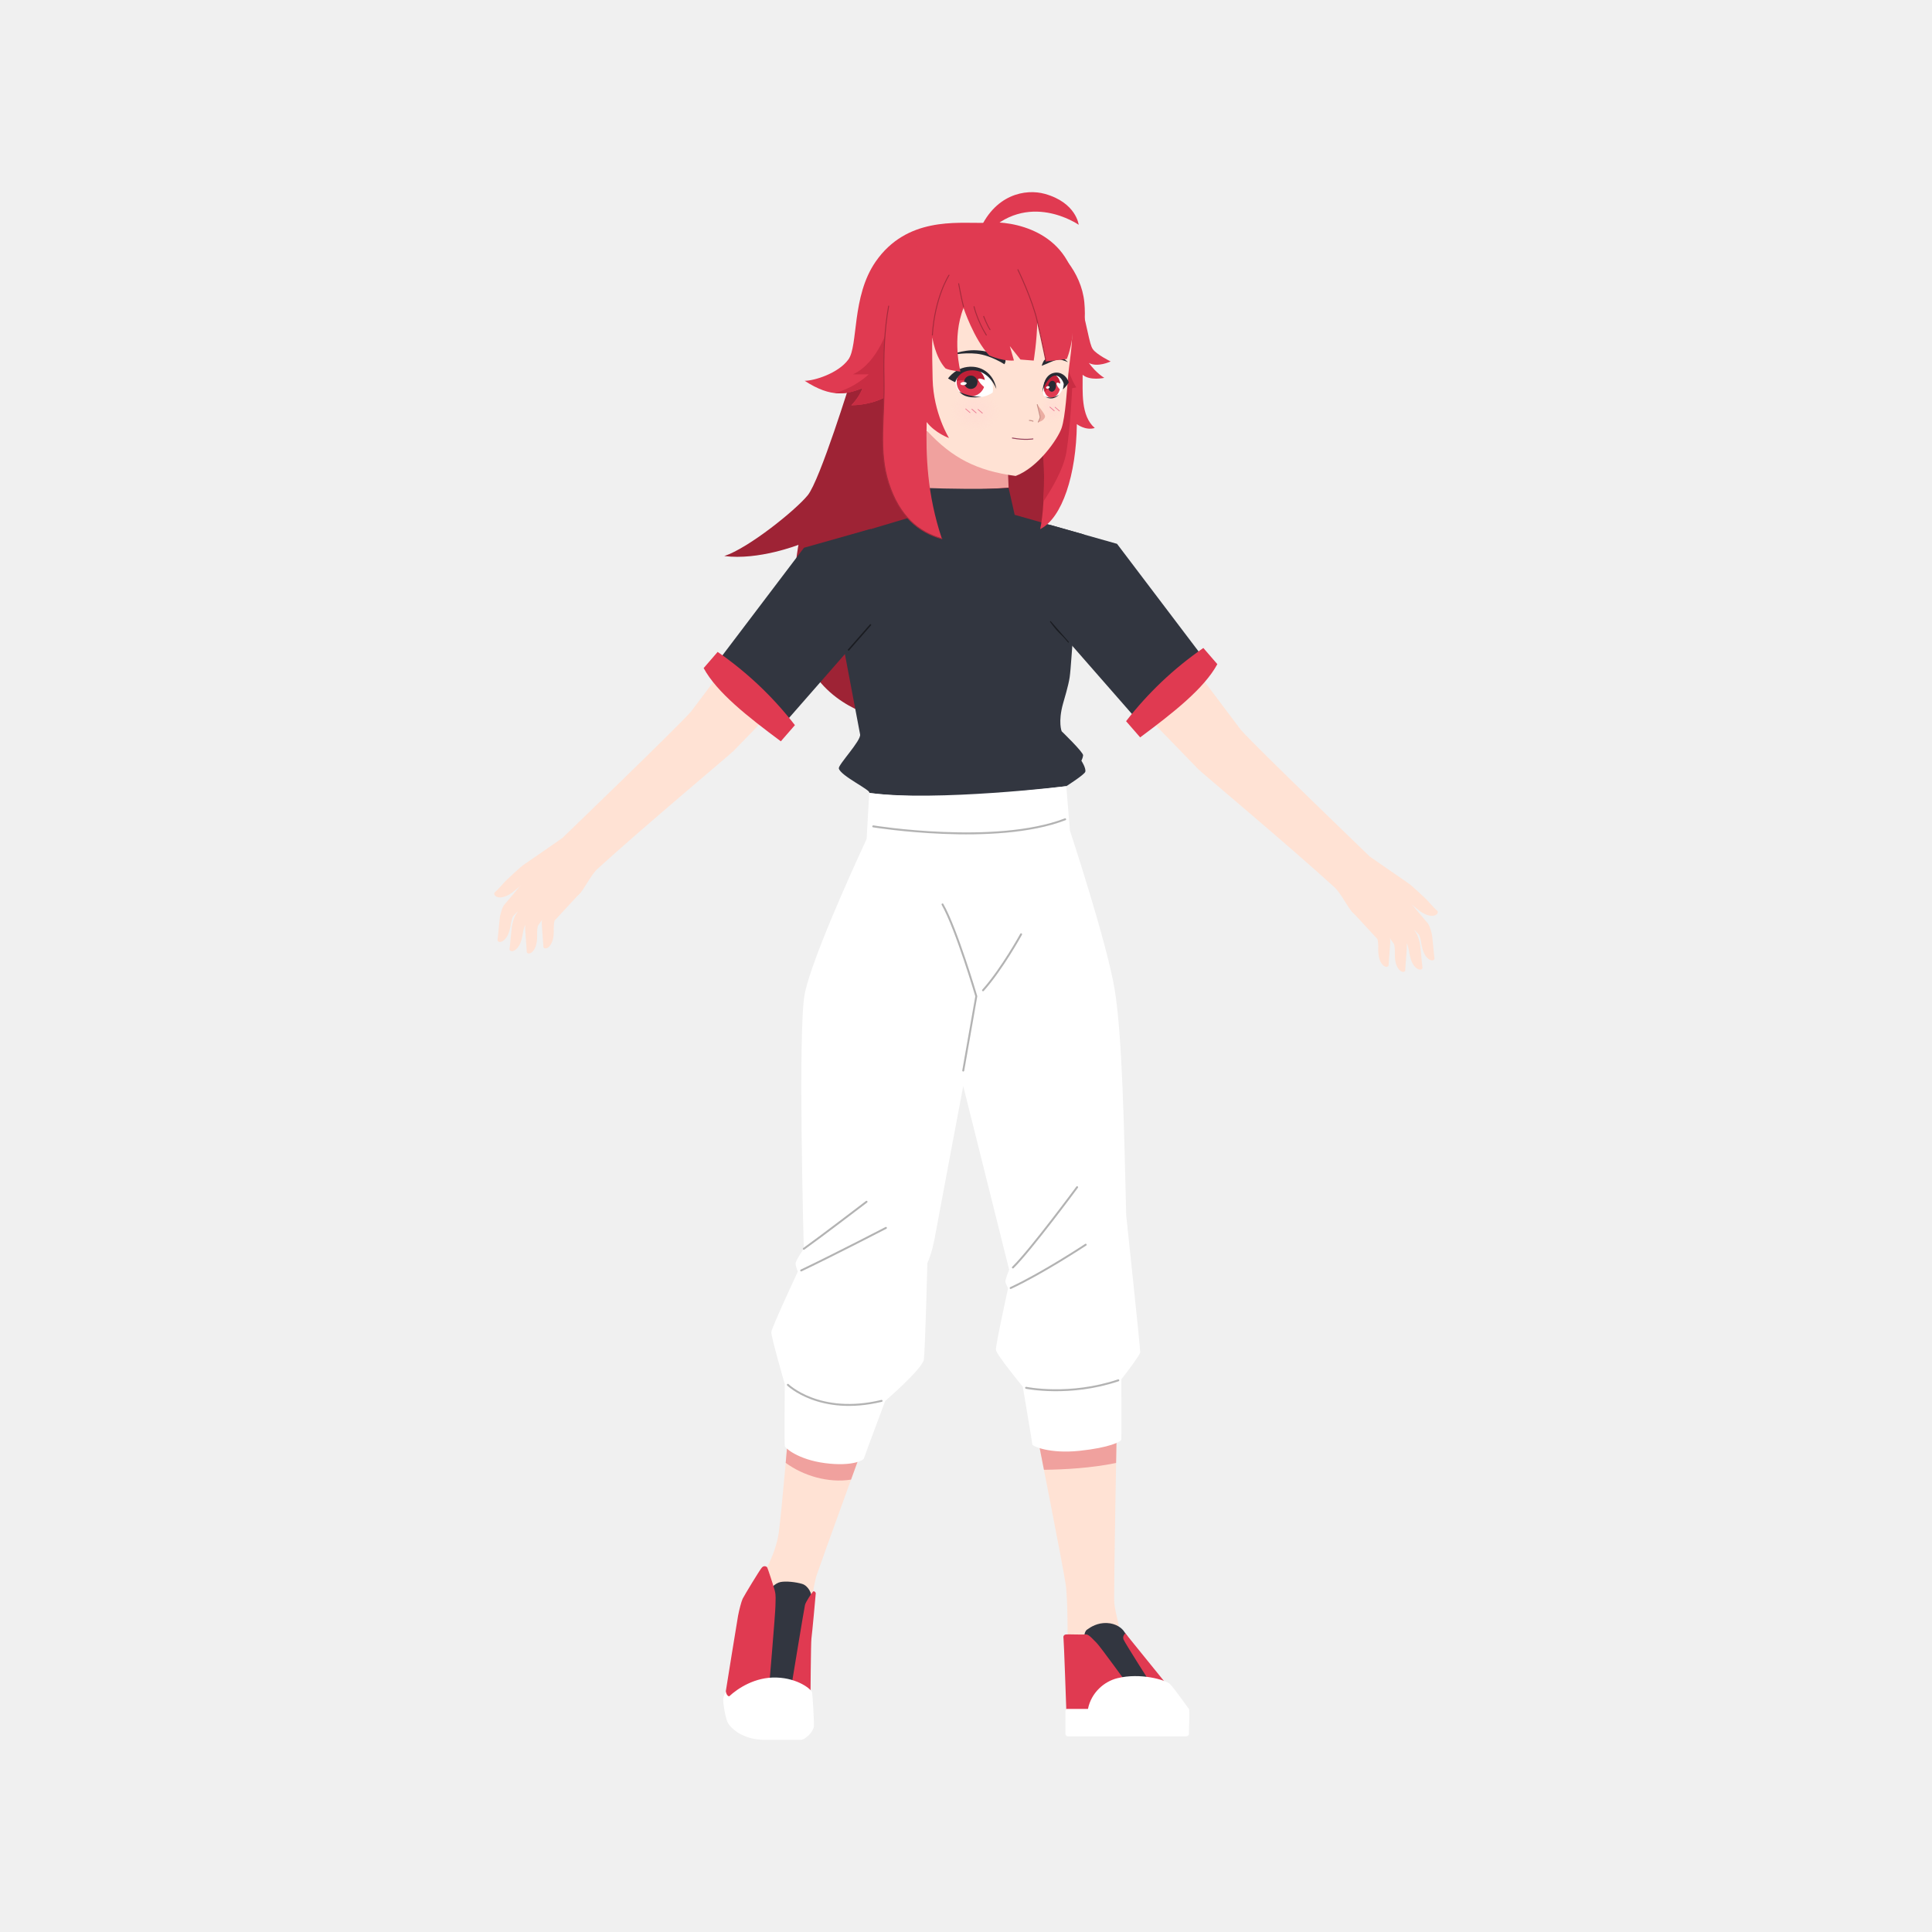
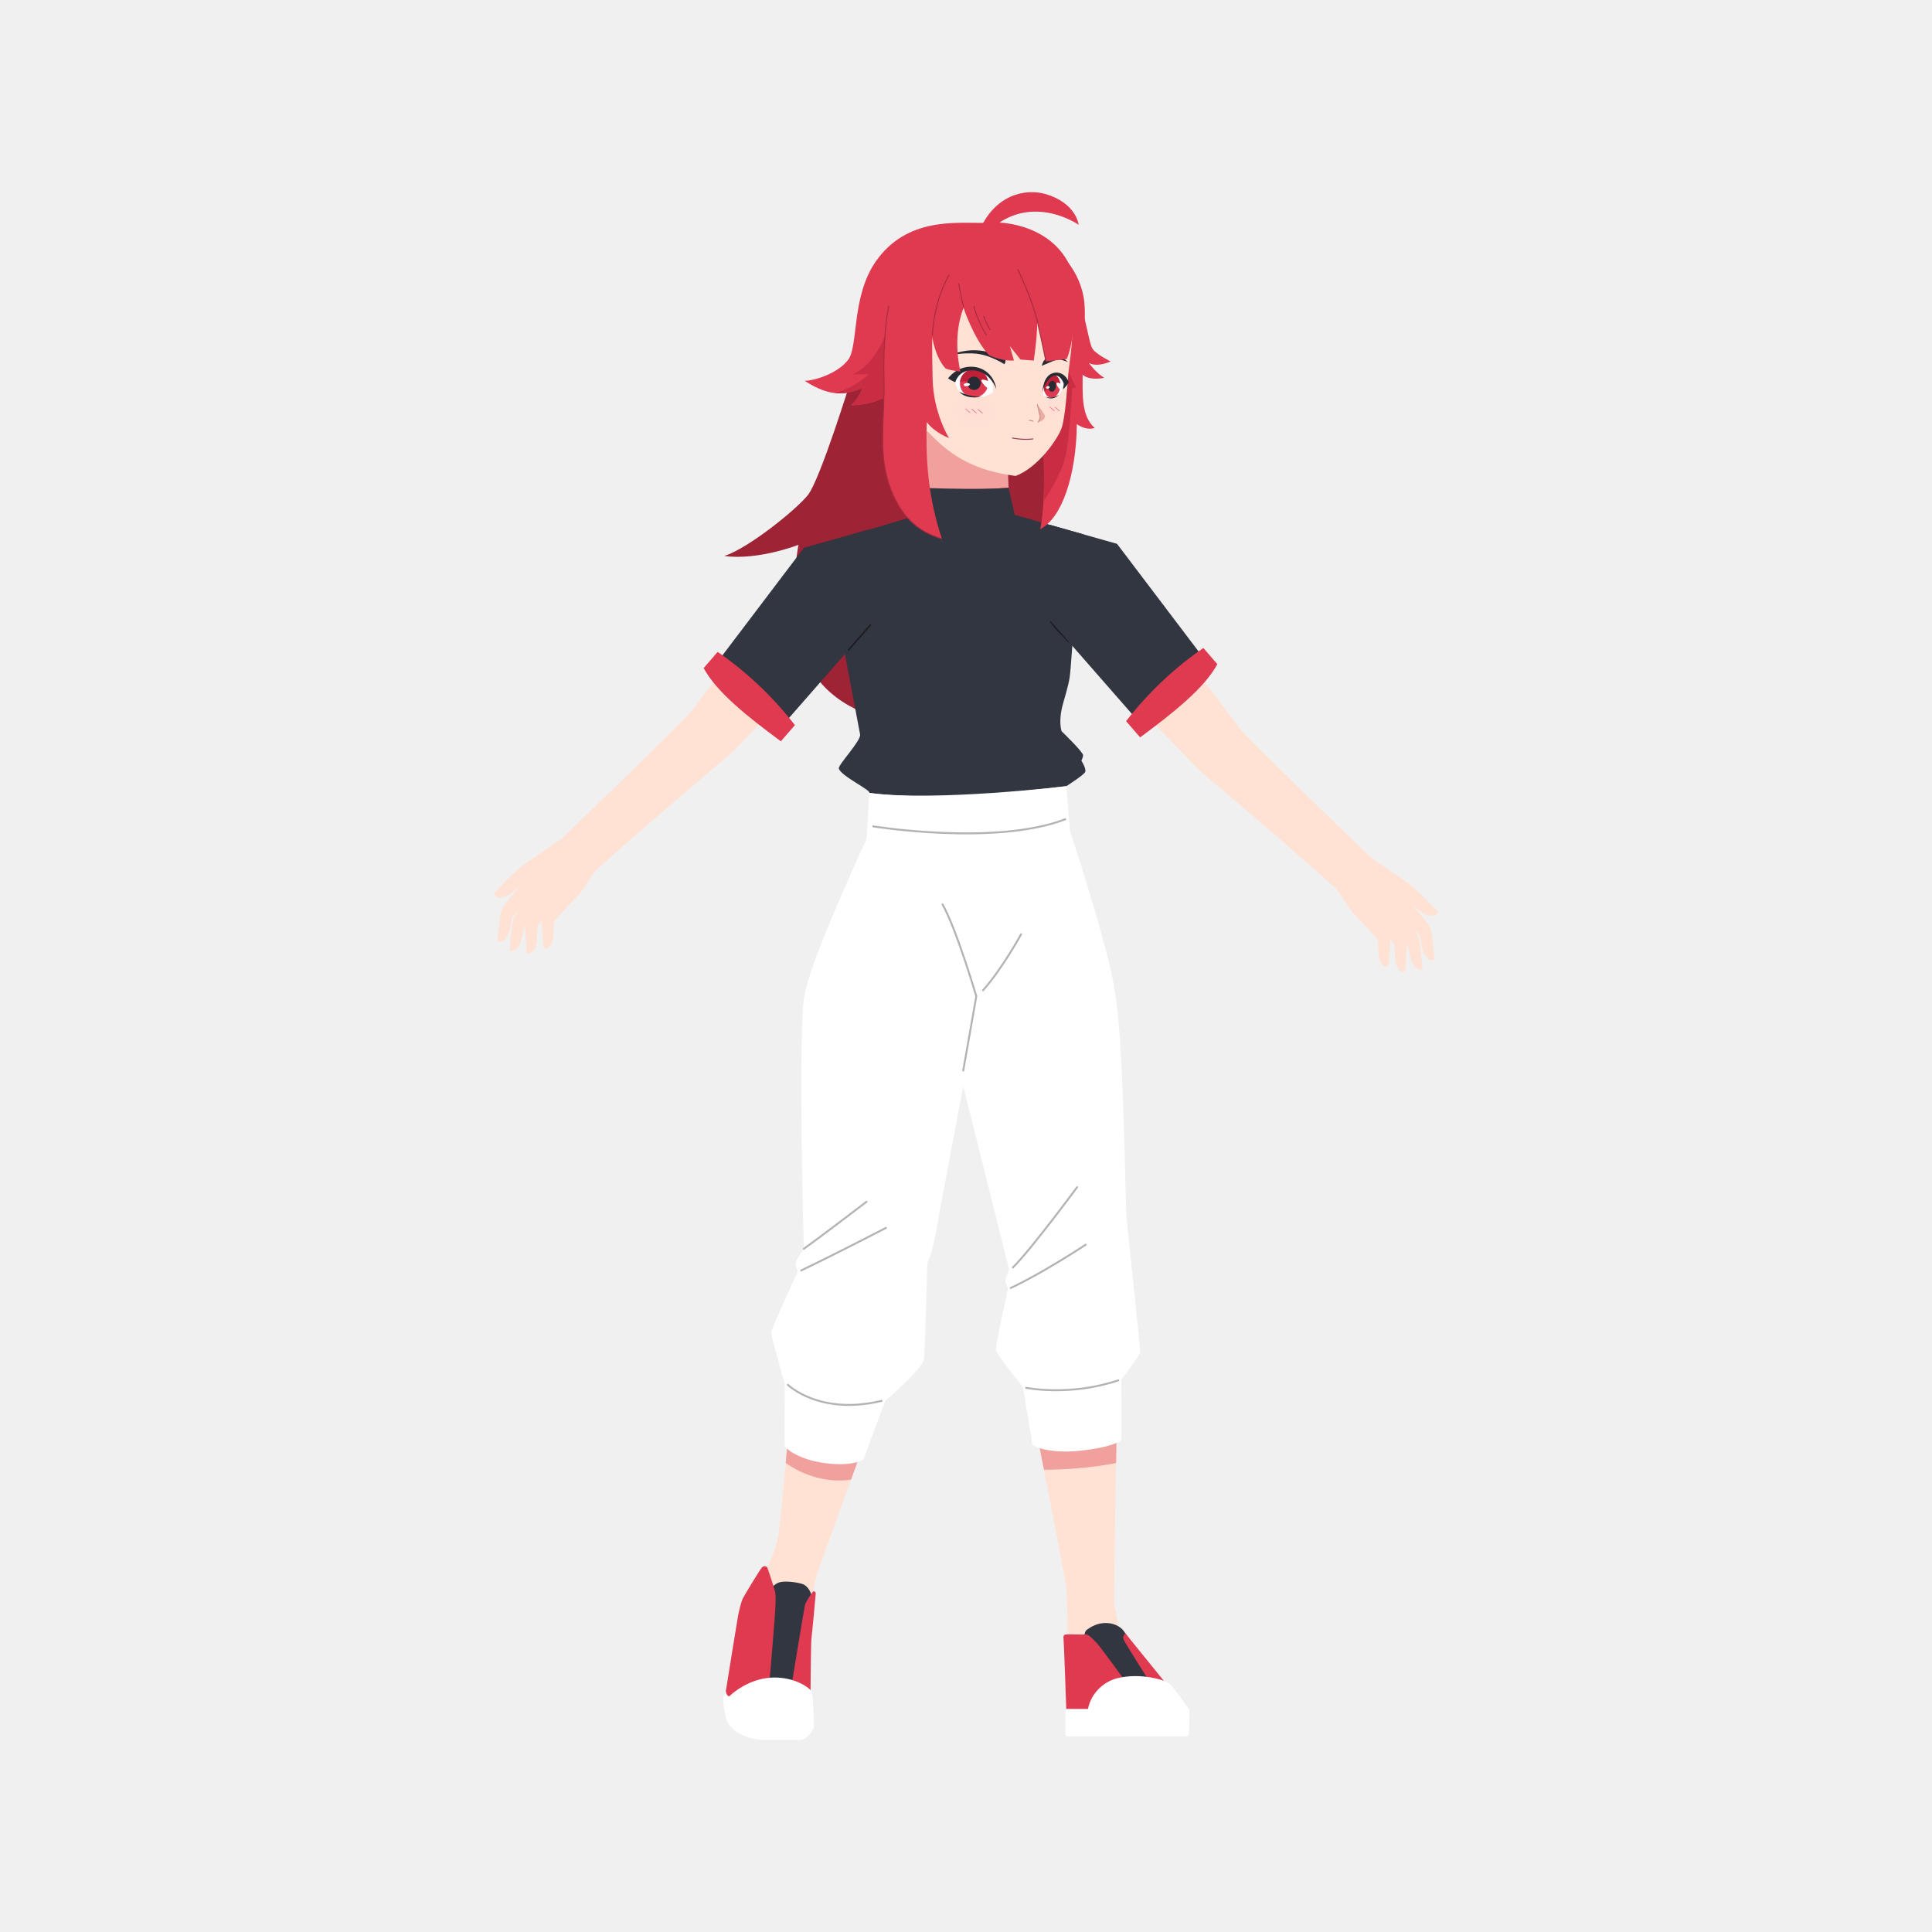
<svg xmlns="http://www.w3.org/2000/svg" version="1.1" x="0px" y="0px" viewBox="0 0 500 500" style="enable-background:new 0 0 500 500;" xml:space="preserve" id="svg286">
  <defs id="defs286">
    <radialGradient id="SVGID_00000037689551069195147700000011551001572103842705_-1" cx="5379.595" cy="236.888" r="6.343" gradientTransform="matrix(-0.9991,-0.0422,-0.0359,0.85,5647.893,133.1065)" gradientUnits="userSpaceOnUse">
      <stop offset="0" style="stop-color:#FFD9D4" id="stop143-4" />
      <stop offset="1" style="stop-color:#FFD9D4;stop-opacity:0" id="stop144-6" />
    </radialGradient>
    <radialGradient id="SVGID_00000118364674450950068460000006868639723901645195_-0" cx="9128.588" cy="279.419" r="6.344" gradientTransform="matrix(-0.4767,-0.0201,-0.026,0.6167,4643.531,117.9398)" gradientUnits="userSpaceOnUse">
      <stop offset="0" style="stop-color:#FFD9D4" id="stop145-7" />
      <stop offset="1" style="stop-color:#FFD9D4;stop-opacity:0" id="stop146-1" />
    </radialGradient>
  </defs>
  <g id="layer1">
    <g id="g295" transform="translate(280.9071,-0.6330399)">
      <path style="display:inline;fill:#9e2335" d="m -60.634,98.811 c 0,0 -8.044,26.082 -11.233,29.995 -3.189,3.913 -15.365,13.697 -21.598,15.727 8.842,1.16 19.205,-2.899 19.205,-2.899 0,0 -3.172,15.337 1.595,28.548 4.767,13.211 19.278,16.174 19.278,16.174 -1.595,-5.224 -2.319,-15.515 -2.319,-15.515 0,0 7.47,16.234 26.057,21.017 8.006,-5.363 15.615,-24.798 15.615,-24.798 0,0 2.79,6.825 1.577,9.869 4.293,-7.247 6.284,-20.148 3.26,-29.279 -3.024,-9.132 -0.443,-36.258 -0.443,-36.258 V 95.307 Z" id="path106-7" />
      <path style="display:inline;fill:#f0a19e;stroke-width:1.086" d="m -19.881,126.835 c -16.37,1.164 -22.196,-0.047 -21.706,0 0.006,-6.325 0.24,-11.736 -0.096,-16.785 l 20.95,0.753 c 0.589,8.074 0.606,9.795 0.852,16.032 z" id="path135-83" />
      <path id="path286" style="fill:#323640;fill-opacity:1;stroke-width:5.669;stroke-linecap:square" d="m -41.586,126.912 -1.574,6.959 -18.924,5.643 -2.12,20.069 5.893,31.137 c 0.268,1.607 -5.68,7.826 -5.508,8.764 0.352,1.915 8.577,5.734 7.868,6.364 15.385,1.941 33.611,0.365 50.999,-1.75 0,0 4.745,-2.998 4.924,-3.749 0.224,-0.936 -1.014,-2.84 -1.014,-2.84 0,0 0.389,-0.769 0.444,-1.397 0.07,-0.803 -5.551,-6.222 -5.551,-6.222 0,0 -0.977,-2.371 0.347,-7.141 0.241,-0.868 1.415,-4.702 1.727,-6.86 0.312,-2.158 0.625,-8.251 0.873,-10.047 1.397,-10.109 1.747,-9.198 2.74,-26.91 C -9.1,136.493 -18.305,133.871 -18.305,133.871 l -1.576,-6.959 c -5.647,0.407 -16.058,0.216 -21.705,0 z" />
      <g id="g182-7" style="display:inline" transform="translate(-293.1936,-0.5199857)">
        <g id="g142-7">
          <path style="fill:#e03a51" d="m 244.861,101.109 c -4.078,5.072 -12.254,4.928 -12.254,4.928 0,0 2.029,-1.979 2.899,-4.416 -4.059,1.525 -7.924,2.655 -14.977,-1.917 2.513,-0.005 8.697,-1.927 11.306,-5.502 2.609,-3.575 0.798,-16.272 7.055,-25.317 8.021,-11.596 20.969,-9.953 27.797,-10.049 5.54,-0.773 19.938,0.87 23.61,14.205 3.672,13.335 3.817,17.104 4.831,18.505 1.016,1.401 4.592,3.147 4.592,3.147 0,0 -3.382,1.637 -5.653,0.38 2.029,2.754 4.01,3.87 4.01,3.87 0,0 -3.72,0.829 -5.605,-0.796 0.049,4.222 -0.556,10.628 3.141,13.767 -2.392,0.746 -4.639,-0.993 -4.639,-0.993 -0.145,13.045 -3.767,24.278 -9.493,27.177 1.594,-7.175 1.267,-24.558 -0.743,-31.122 l -3.389,-6.138 z" id="path140-3" />
          <path style="fill:#c92d43" d="m 276.552,86.471 1.383,15.425 2.803,5.078 c 1.494,4.881 2.056,15.737 1.593,23.937 1.987,-2.961 5.214,-8.304 5.938,-12.745 1.062,-6.522 1.492,-16.545 1.492,-16.545 l 1.069,-0.206 c -2.609,-3.923 -5.123,-14.944 -5.123,-14.944 z" id="path141-3" />
          <path style="fill:#c92d43" d="m 249.084,85.215 h -6.716 c 0,0 -2.705,9.85 -9.373,12.824 h 4.107 c 0,0 -3.574,3.494 -8.807,4.84 2.735,0.319 4.943,-0.407 7.211,-1.259 -0.87,2.437 -2.899,4.416 -2.899,4.416 0,0 8.176,0.144 12.254,-4.928 l 4.732,-0.04 z" id="path142-5" />
        </g>
        <g id="g173-9">
          <path style="fill:#ffe2d4" d="m 288.763,98.056 c -0.308,3.459 -0.766,11.097 -1.744,13.896 -0.976,2.799 -6.045,10.18 -11.883,12.378 -10.115,-1.353 -16.445,-4.69 -22.828,-11.565 -3.816,-0.294 -8.284,-8.459 -8.659,-21.487 -0.375,-13.028 1.925,-27.015 18.881,-28.146 16.955,-1.134 25.832,10.799 26.834,18.306 1.004,7.504 -0.167,11.745 -0.601,16.618 z" id="path143-9" />
          <radialGradient id="radialGradient2" cx="5379.595" cy="236.888" r="6.343" gradientTransform="matrix(-0.9991,-0.0422,-0.0359,0.85,5647.893,133.1065)" gradientUnits="userSpaceOnUse">
            <stop offset="0" style="stop-color:#FFD9D4" id="stop1" />
            <stop offset="1" style="stop-color:#FFD9D4;stop-opacity:0" id="stop2" />
          </radialGradient>
          <path style="opacity:0.6;fill:url(#SVGID_00000037689551069195147700000011551001572103842705_-1)" d="m 257.29,107.129 c -0.167,3.915 2.985,7.226 7.039,7.398 4.055,0.171 7.475,-2.862 7.641,-6.777 0.165,-3.915 -2.984,-7.228 -7.041,-7.398 -4.053,-0.172 -7.474,2.861 -7.639,6.777 z" id="path144-8" />
          <radialGradient id="radialGradient4" cx="9128.588" cy="279.419" r="6.344" gradientTransform="matrix(-0.4767,-0.0201,-0.026,0.6167,4643.531,117.9398)" gradientUnits="userSpaceOnUse">
            <stop offset="0" style="stop-color:#FFD9D4" id="stop3" />
            <stop offset="1" style="stop-color:#FFD9D4;stop-opacity:0" id="stop4" />
          </radialGradient>
          <path style="opacity:0.6;fill:url(#SVGID_00000118364674450950068460000006868639723901645195_-0)" d="m 281.152,106.619 c -0.119,2.839 1.351,5.209 3.284,5.291 1.936,0.081 3.599,-2.155 3.721,-4.995 0.118,-2.84 -1.351,-5.209 -3.286,-5.292 -1.935,-0.081 -3.599,2.156 -3.719,4.996 z" id="path146-1" />
          <g id="g155-8">
            <path style="fill:#ffffff" d="m 264.602,96.54 c 2.555,0.529 5.192,2.521 4.595,6.209 -1.287,0.84 -2.811,1.463 -5.232,1.08 -2.161,-0.342 -3.128,-1.024 -3.43,-1.334 -0.3,-0.311 -0.788,-1.128 -1.043,-2.416 0.167,-1.833 1.178,-3.886 5.11,-3.539 z" id="path147-2" />
-             <path style="fill:#e03a51" d="m 259.886,99.924 c -0.087,2.012 1.476,3.711 3.489,3.796 2.01,0.086 3.71,-1.477 3.796,-3.488 0.085,-2.013 -1.479,-3.712 -3.488,-3.797 -2.014,-0.084 -3.711,1.477 -3.797,3.489 z" id="path148-6" />
-             <path style="fill:#bf2037" d="m 259.917,99.705 c 0.195,-1.903 1.827,-3.351 3.766,-3.27 2.01,0.085 3.573,1.785 3.488,3.797 -0.008,0.144 -0.039,0.28 -0.061,0.419 -1.372,-0.583 -4.191,-1.509 -7.193,-0.946 z" id="path149-6" />
+             <g id="g1" transform="translate(0.8358935,0.2744265)">
+               <path style="fill:#e03a51" d="m 259.886,99.924 c -0.087,2.012 1.476,3.711 3.489,3.796 2.01,0.086 3.71,-1.477 3.796,-3.488 0.085,-2.013 -1.479,-3.712 -3.488,-3.797 -2.014,-0.084 -3.711,1.477 -3.797,3.489 z" id="path148-6" />
+               <path style="fill:#bf2037" d="m 259.917,99.705 c 0.195,-1.903 1.827,-3.351 3.766,-3.27 2.01,0.085 3.573,1.785 3.488,3.797 -0.008,0.144 -0.039,0.28 -0.061,0.419 -1.372,-0.583 -4.191,-1.509 -7.193,-0.946 z" id="path149-6" />
+               <path style="fill:#282b33" d="m 261.795,100.005 c -0.039,0.956 0.704,1.764 1.659,1.805 0.957,0.039 1.765,-0.704 1.803,-1.658 0.044,-0.956 -0.698,-1.764 -1.656,-1.805 -0.957,-0.04 -1.765,0.702 -1.806,1.658 z" id="path151-3" />
+               <path style="fill:#ffffff" d="m 267.895,99.911 c -0.837,-0.584 -2.399,-1.061 -2.469,-0.576 -0.071,0.485 1.605,2.256 2.242,2.383 0.64,0.126 0.931,-1.317 0.227,-1.807 z" id="path153-0" />
+               <path style="fill:#ffffff" d="m 260.848,100.498 c 0.022,0.226 0.397,0.373 0.837,0.331 0.442,-0.043 0.784,-0.26 0.762,-0.484 -0.021,-0.226 -0.398,-0.374 -0.842,-0.33 -0.44,0.041 -0.778,0.257 -0.757,0.483 z" id="path154-1" />
+             </g>
            <path style="fill:#282b33" d="m 270.14,101.827 c -1.199,-2.869 -3.379,-4.784 -6.103,-4.833 -2.926,-0.052 -4.115,1.781 -4.545,3.084 -0.929,-0.414 -1.852,-0.981 -1.852,-0.981 0,0 2.218,-3.301 6.436,-3.026 3.278,0.216 5.57,2.647 6.064,5.756 z" id="path150-0" />
-             <path style="fill:#282b33" d="m 261.795,100.005 c -0.039,0.956 0.704,1.764 1.659,1.805 0.957,0.039 1.765,-0.704 1.803,-1.658 0.044,-0.956 -0.698,-1.764 -1.656,-1.805 -0.957,-0.04 -1.765,0.702 -1.806,1.658 z" id="path151-3" />
            <path style="fill:#282b33" d="m 266.342,103.846 c -2.526,0.372 -4.597,0.119 -5.807,-1.352 0,0.001 2.173,1.364 5.807,1.352 z" id="path152-8" />
-             <path style="fill:#ffffff" d="m 267.895,99.911 c -0.837,-0.584 -2.399,-1.061 -2.469,-0.576 -0.071,0.485 1.605,2.256 2.242,2.383 0.64,0.126 0.931,-1.317 0.227,-1.807 z" id="path153-0" />
-             <path style="fill:#ffffff" d="m 260.848,100.498 c 0.022,0.226 0.397,0.373 0.837,0.331 0.442,-0.043 0.784,-0.26 0.762,-0.484 -0.021,-0.226 -0.398,-0.374 -0.842,-0.33 -0.44,0.041 -0.778,0.257 -0.757,0.483 z" id="path154-1" />
            <path style="fill:#282b33" d="m 272.216,95.419 c 0,0 -3.534,-2.327 -7.15,-2.723 -3.615,-0.396 -7.174,0.473 -7.174,0.473 0,0 3.384,-1.595 7.267,-1.351 4.314,0.271 6.799,1.937 7.123,2.083 0.322,0.147 0.33,0.962 -0.066,1.518 z" id="path155-2" />
          </g>
          <g id="g164-5">
            <path style="fill:#ffffff" d="m 284.833,98.039 c 1.401,0.042 2.599,1 2.955,2.369 -0.347,1.449 -1.154,3.298 -2.948,3.7 -1.511,0.34 -2.497,-0.659 -2.497,-0.659 0,0 -0.384,-1.885 0.475,-3.407 0.855,-1.524 2.015,-2.003 2.015,-2.003 z" id="path156-0" />
            <path style="fill:#e03a51" d="m 282.448,101.026 c -0.129,1.642 0.714,3.011 1.887,3.06 1.169,0.05 2.224,-1.239 2.355,-2.881 0.126,-1.641 -0.719,-3.01 -1.891,-3.06 -1.169,-0.049 -2.222,1.242 -2.351,2.881 z" id="path157-9" />
            <path style="fill:#bf2037" d="m 284.8,98.146 c 0.995,0.041 1.752,1.041 1.877,2.349 -1.056,-0.104 -2.662,0.46 -4.042,2.064 -0.155,-0.454 -0.232,-0.975 -0.187,-1.533 0.129,-1.639 1.182,-2.93 2.352,-2.88 z" id="path158-4" />
            <path style="fill:#282b33" d="m 283.561,101.073 c -0.063,0.78 0.339,1.432 0.897,1.454 0.554,0.025 1.055,-0.589 1.115,-1.368 0.063,-0.78 -0.338,-1.432 -0.892,-1.455 -0.557,-0.022 -1.063,0.591 -1.12,1.369 z" id="path159-7" />
            <path style="fill:#ffffff" d="m 287.129,100.786 c -0.464,-0.467 -1.356,-0.841 -1.419,-0.446 -0.061,0.397 0.582,1.475 0.953,1.571 0.364,0.097 0.856,-0.732 0.466,-1.125 z" id="path160-8" />
            <path style="fill:#ffffff" d="m 282.987,101.485 c 0.002,0.184 0.217,0.3 0.475,0.261 0.259,-0.04 0.467,-0.22 0.463,-0.401 -0.002,-0.183 -0.217,-0.3 -0.477,-0.262 -0.258,0.04 -0.464,0.219 -0.461,0.402 z" id="path161-3" />
            <path style="fill:#282b33" d="m 282.05,102.594 c 0.422,-1.798 1.896,-4.246 3.379,-4.233 1.487,0.013 2.162,2.006 2.153,2.205 -0.009,0.196 -0.221,1.361 -0.221,1.361 0,0 0.922,-0.755 1.527,-1.819 -0.556,-1.692 -2.059,-2.828 -3.841,-2.457 -2.048,0.426 -2.784,2.64 -2.997,4.943 z" id="path162-5" />
            <path style="fill:#282b33" d="m 286.386,103.23 c 0,0 -1.533,1.337 -3.558,0.572 1.035,0.783 2.624,0.598 3.558,-0.572 z" id="path163-1" />
            <path style="fill:#282b33" d="m 281.872,95.827 c 0,0 0.406,-1.38 0.859,-1.609 0.456,-0.228 2.973,-0.815 3.956,-0.624 0.985,0.189 1.978,1.292 1.978,1.292 0,0 -1.376,-0.673 -2.349,-0.68 -0.976,-0.009 -3.389,1.246 -4.444,1.621 z" id="path164-2" />
          </g>
          <g id="g166-0">
            <path style="fill:#ebada2" d="m 280.994,110.377 c 1.061,-0.121 1.999,-1.118 1.691,-1.745 -0.518,-1.045 -1.947,-2.758 -1.947,-2.758 0,0 0.668,2.637 0.736,3.086 0.072,0.449 -0.48,1.417 -0.48,1.417 z" id="path165-1" />
            <path style="fill:none;stroke:#c79188;stroke-width:0.25;stroke-linecap:round;stroke-linejoin:round;stroke-miterlimit:10" d="m 280.737,105.874 c 0,0 0.668,2.637 0.736,3.086 0.072,0.449 -0.48,1.417 -0.48,1.417" id="path166-6" />
          </g>
          <path style="fill:none;stroke:#96415b;stroke-width:0.25;stroke-linecap:round;stroke-linejoin:round;stroke-miterlimit:10" d="m 279.602,114.743 c 0,0 -2.066,0.375 -5.309,-0.224" id="path167-4" />
          <path style="fill:none;stroke:#c79188;stroke-width:0.25;stroke-linecap:round;stroke-linejoin:round;stroke-miterlimit:10" d="m 279.63,110.154 c 0,0 -0.344,-0.168 -0.939,-0.193" id="path168-0" />
          <path style="fill:none;stroke:#eb7a93;stroke-width:0.183;stroke-linecap:round;stroke-linejoin:round;stroke-miterlimit:10" d="m 266.525,108.081 c 0,0 -0.819,-0.706 -1.12,-0.973" id="path169-6" />
          <path style="fill:none;stroke:#eb7a93;stroke-width:0.183;stroke-linecap:round;stroke-linejoin:round;stroke-miterlimit:10" d="m 286.468,107.521 c 0,0 -0.817,-0.706 -1.121,-0.973" id="path170-1" />
          <path style="fill:none;stroke:#eb7a93;stroke-width:0.183;stroke-linecap:round;stroke-linejoin:round;stroke-miterlimit:10" d="m 285.118,107.464 c 0,0 -0.821,-0.707 -1.121,-0.972" id="path171-8" />
          <path style="fill:none;stroke:#eb7a93;stroke-width:0.183;stroke-linecap:round;stroke-linejoin:round;stroke-miterlimit:10" d="m 264.925,108.014 c 0,0 -0.817,-0.707 -1.121,-0.973" id="path172-9" />
          <path style="fill:none;stroke:#eb7a93;stroke-width:0.183;stroke-linecap:round;stroke-linejoin:round;stroke-miterlimit:10" d="m 263.327,107.946 c 0,0 -0.819,-0.707 -1.122,-0.973" id="path173-8" />
        </g>
        <path style="fill:#ffe2d4" d="m 246.458,99.501 c 2.71,-0.851 4.717,1.788 4.717,1.788 l 0.938,11.453 c -4.143,-1.213 -6.041,-4.005 -6.868,-5.559 -0.959,-1.809 -1.499,-6.829 1.213,-7.682 z" id="path174-4" />
        <g id="g181-1">
          <path style="fill:#e03a51" d="m 261.647,80.842 c 0,0 2.682,8.093 6.655,12.297 3.78,1.643 6.39,1.305 6.39,1.305 l -1.063,-3.721 2.754,3.479 3.431,0.271 c 0,0 0.832,-5.102 0.924,-10.175 1.299,5.266 2.25,10.394 2.25,10.394 l 5.379,-0.634 c 0,0 1.449,-3.285 1.594,-7.875 0,0 0.484,5.073 0,8.02 l 1.063,0.048 c 0,0 2.658,-7.006 1.885,-14.881 -0.773,-7.876 -6.765,-14.301 -11.692,-16.765 -4.929,-2.464 -12.035,-2.561 -14.352,-2.126 -8.549,0.676 -16.266,1.123 -20.726,8.552 -4.461,7.429 -5.315,19.965 -5.073,30.106 0.242,10.141 -1.546,18.523 1.208,27.076 2.754,8.552 7.755,12.683 13.77,14.35 -3.842,-11.451 -4.163,-21.665 -3.93,-30.183 2.189,2.86 5.779,4.142 5.779,4.142 0,0 -4.024,-6.409 -4.242,-15.188 -0.217,-8.778 -0.072,-10.88 -0.072,-10.88 0,0 0.665,5.053 3.406,8.05 1.16,0.538 3.863,0.817 3.863,0.817 0,0 -2.292,-8.616 0.799,-16.479 z" id="path175-4" />
          <path style="fill:none;stroke:#a62b3c;stroke-width:0.25;stroke-linecap:round;stroke-miterlimit:10" d="m 242.27,80.361 c -1.114,6.075 -1.348,12.834 -1.206,18.774 0.242,10.141 -1.546,18.523 1.208,27.076 2.754,8.552 7.755,12.683 13.77,14.35" id="path176-3" />
          <path style="fill:none;stroke:#a62b3c;stroke-width:0.25;stroke-linecap:round;stroke-miterlimit:10" d="m 257.892,72.362 c 0,0 -3.662,5.581 -4.315,15.509" id="path177-9" />
          <path style="fill:none;stroke:#a62b3c;stroke-width:0.25;stroke-linecap:round;stroke-miterlimit:10" d="m 260.39,74.573 c 0,0 0.795,4.336 1.258,5.943" id="path178-8" />
          <path style="fill:none;stroke:#a62b3c;stroke-width:0.25;stroke-linecap:round;stroke-miterlimit:10" d="m 275.718,70.949 c 0,0 3.696,7.557 5.02,13.348 1.322,5.791 2.25,10.394 2.25,10.394" id="path179-8" />
          <path style="fill:none;stroke:#a62b3c;stroke-width:0.25;stroke-linecap:round;stroke-miterlimit:10" d="m 264.364,80.516 c 0,0 0.858,3.636 3.178,7.356" id="path180-0" />
          <path style="fill:none;stroke:#a62b3c;stroke-width:0.25;stroke-linecap:round;stroke-miterlimit:10" d="m 266.862,83.04 c 0,0 0.824,2.173 1.645,3.43" id="path181-8" />
        </g>
        <path style="fill:#e03a51" d="m 265.423,61.636 c 4.07,-10.363 12.399,-11.664 17.261,-10.31 8.135,2.265 8.768,8.001 8.768,8.001 0,0 -13.296,-9.288 -24.439,2.816 z" id="path182-7" />
      </g>
      <g id="g293" transform="translate(-149.3441,46.65572)">
        <g id="g122-8-9" style="display:inline" transform="matrix(-0.8385497,-0.5448251,-0.5448251,0.8385497,408.1203,126.9467)">
          <path style="display:inline;fill:#ffe2d4;fill-opacity:1" d="m 299.457,272.272 c -0.001,-0.006 -0.005,-0.026 -0.009,-0.04 -0.102,0.184 -0.192,0.347 -0.256,0.482 -0.248,0.523 -3.472,4.56 -3.774,5.072 -0.303,0.513 -1.344,0.188 -1.334,-1.475 0.01,-1.662 1.263,-3.353 1.75,-4.117 0.49,-0.764 0.794,-1.488 0.79,-1.666 -0.004,-0.178 -1.71,-9.872 -1.71,-9.872 0,0 4.955,3.506 5.815,5.207 0.41,0.81 -0.862,5.417 -1.272,6.409 z" id="path119-8-9-7" />
          <g id="g291-2">
            <path style="fill:#ffe2d4;fill-opacity:1" d="m 308.532,264.372 c 0,0 1.256,9.81 1.256,9.948 0,1.255 -0.475,2.231 -0.627,2.789 -0.152,0.559 -2.629,5.091 -2.838,5.648 -0.208,0.558 -1.29,0.418 -1.568,-1.221 -0.279,-1.639 0.662,-3.522 1.012,-4.357 0.349,-0.837 0.521,-1.604 0.486,-1.779 -0.016,-0.08 -0.189,-0.893 -0.369,-1.742 v 0.976 c 0,1.255 -0.476,2.231 -0.629,2.789 -0.152,0.559 -2.628,5.091 -2.836,5.648 -0.21,0.558 -1.29,0.418 -1.569,-1.221 -0.278,-1.638 0.662,-3.52 1.011,-4.357 0.349,-0.837 0.523,-1.604 0.488,-1.778 -10e-4,-0.006 -0.005,-0.026 -0.009,-0.04 -0.102,0.184 -0.192,0.347 -0.256,0.482 -0.248,0.523 -3.472,4.56 -3.774,5.072 -0.303,0.513 -1.344,0.188 -1.334,-1.475 0.01,-1.662 1.263,-3.353 1.75,-4.117 0.49,-0.764 0.794,-1.488 0.79,-1.666 -0.004,-0.178 -0.136,-3.848 -0.136,-3.848 l -4.353,-8.843 c 0.371,-5.066 4.142,-3.875 6.833,-4.673 0,10e-4 5.291,2.174 6.672,7.765 z" id="path119-8-2" />
            <path style="fill:#ffe2d4" d="m 294.052,170.702 c 0,0 2.44,35.074 2.44,35.283 0.976,6.275 10.109,45.604 10.109,45.604 0,0 4.162,10.228 4.58,11.157 0.419,0.93 1.441,5.206 1.627,5.95 0.185,0.745 0.442,3.115 0.744,3.975 0.301,0.859 -0.698,1.163 -1.604,0.697 -0.907,-0.466 -1.862,-1.813 -2.326,-3.348 -0.464,-1.533 -0.859,-2.696 -1.069,-2.997 -0.208,-0.303 -3.486,-1.512 -4.368,-2.975 -0.873,-1.359 -1.338,-2.756 -2.018,-3.183 -1.534,-0.964 -2.36,1.46 -2.758,3.248 -0.259,1.168 -1.702,0.843 -2.969,0.038 -0.101,-0.253 -0.837,-0.784 -1.413,-2.871 -0.457,-1.655 0.204,-5.618 -0.442,-8.088 -4.157,-15.891 -12.669,-43.562 -12.876,-44.697 -0.28,-1.534 -7.379,-37.414 -7.379,-37.414 z" id="path120-0-8" />
          </g>
        </g>
        <g id="g289">
          <path id="path286-3" style="fill:#323640;fill-opacity:1;stroke-width:5.669;stroke-linecap:square" d="m 93.78,90.857 -17.277,4.881 -22.609,29.834 16.85,16.367 c 7.645,-8.733 15.288,-17.468 22.936,-26.199 z" />
          <path style="fill:#e03a51;fill-opacity:1;stroke-width:6.029;stroke-linecap:square" d="m 54.164,122.692 -3.622,4.187 c 3.412,6.316 11.472,12.633 19.973,18.949 l 3.645,-4.187 c -5.671,-7.311 -12.326,-13.637 -19.996,-18.949 z" id="path287" />
          <path style="fill:none;fill-opacity:1;stroke:#1a1c21;stroke-width:0.378;stroke-linecap:square;stroke-dasharray:none;stroke-opacity:1" d="m 88.065,122.15 5.614,-6.411" id="path289" />
        </g>
      </g>
      <g id="g292" transform="translate(-149.3441,46.65572)">
        <g id="g122-8" style="display:inline" transform="rotate(-33.01271,136.6193,354.799)">
          <path style="display:inline;fill:#ffe2d4;fill-opacity:1" d="m 299.457,272.272 c -0.001,-0.006 -0.005,-0.026 -0.009,-0.04 -0.102,0.184 -0.192,0.347 -0.256,0.482 -0.248,0.523 -3.472,4.56 -3.774,5.072 -0.303,0.513 -1.344,0.188 -1.334,-1.475 0.01,-1.662 1.263,-3.353 1.75,-4.117 0.49,-0.764 0.794,-1.488 0.79,-1.666 -0.004,-0.178 -1.71,-9.872 -1.71,-9.872 0,0 4.955,3.506 5.815,5.207 0.41,0.81 -0.862,5.417 -1.272,6.409 z" id="path119-8-9" />
          <g id="g291">
            <path style="fill:#ffe2d4;fill-opacity:1" d="m 308.532,264.372 c 0,0 1.256,9.81 1.256,9.948 0,1.255 -0.475,2.231 -0.627,2.789 -0.152,0.559 -2.629,5.091 -2.838,5.648 -0.208,0.558 -1.29,0.418 -1.568,-1.221 -0.279,-1.639 0.662,-3.522 1.012,-4.357 0.349,-0.837 0.521,-1.604 0.486,-1.779 -0.016,-0.08 -0.189,-0.893 -0.369,-1.742 v 0.976 c 0,1.255 -0.476,2.231 -0.629,2.789 -0.152,0.559 -2.628,5.091 -2.836,5.648 -0.21,0.558 -1.29,0.418 -1.569,-1.221 -0.278,-1.638 0.662,-3.52 1.011,-4.357 0.349,-0.837 0.523,-1.604 0.488,-1.778 -10e-4,-0.006 -0.005,-0.026 -0.009,-0.04 -0.102,0.184 -0.192,0.347 -0.256,0.482 -0.248,0.523 -3.472,4.56 -3.774,5.072 -0.303,0.513 -1.344,0.188 -1.334,-1.475 0.01,-1.662 1.263,-3.353 1.75,-4.117 0.49,-0.764 0.794,-1.488 0.79,-1.666 -0.004,-0.178 -0.136,-3.848 -0.136,-3.848 l -4.353,-8.843 c 0.371,-5.066 4.142,-3.875 6.833,-4.673 0,10e-4 5.291,2.174 6.672,7.765 z" id="path119-8" />
            <path style="fill:#ffe2d4" d="m 294.052,170.702 c 0,0 2.44,35.074 2.44,35.283 0.976,6.275 10.109,45.604 10.109,45.604 0,0 4.162,10.228 4.58,11.157 0.419,0.93 1.441,5.206 1.627,5.95 0.185,0.745 0.442,3.115 0.744,3.975 0.301,0.859 -0.698,1.163 -1.604,0.697 -0.907,-0.466 -1.862,-1.813 -2.326,-3.348 -0.464,-1.533 -0.859,-2.696 -1.069,-2.997 -0.208,-0.303 -3.486,-1.512 -4.368,-2.975 -0.873,-1.359 -1.338,-2.756 -2.018,-3.183 -1.534,-0.964 -2.36,1.46 -2.758,3.248 -0.259,1.168 -1.702,0.843 -2.969,0.038 -0.101,-0.253 -0.837,-0.784 -1.413,-2.871 -0.457,-1.655 0.204,-5.618 -0.442,-8.088 -4.157,-15.891 -12.669,-43.562 -12.876,-44.697 -0.28,-1.534 -7.379,-37.414 -7.379,-37.414 z" id="path120-0" />
          </g>
        </g>
        <g id="g289-4" transform="matrix(-1,0,0,1,234.0245,-1.019571)">
          <path style="fill:none;fill-opacity:1;stroke:#1a1c21;stroke-width:0.5;stroke-linecap:butt;stroke-linejoin:round;stroke-dasharray:none;stroke-opacity:1" d="m 88.912,121.182 c 2.464,-2.956 2.206,-1.989 4.766,-5.443" id="path289-5" />
          <path id="path286-3-9" style="fill:#323640;fill-opacity:1;stroke-width:5.669;stroke-linecap:square" d="m 93.78,90.857 -17.277,4.881 -22.609,29.834 16.85,16.367 c 7.645,-8.733 15.288,-17.468 22.936,-26.199 z" />
          <path style="fill:#e03a51;fill-opacity:1;stroke-width:6.029;stroke-linecap:square" d="m 54.164,122.692 -3.622,4.187 c 3.412,6.316 11.472,12.633 19.973,18.949 l 3.645,-4.187 c -5.671,-7.311 -12.326,-13.637 -19.996,-18.949 z" id="path287-6" />
        </g>
      </g>
      <g id="g294" transform="translate(-149.3441,46.65572)">
        <g id="g112-5" style="display:inline" transform="translate(-144.5976,-44.86886)">
          <path style="fill:#ffe2d4" d="m 238.575,367.185 c 0,0 -13.189,36.309 -14.132,39.135 -0.942,2.827 -2.247,12.248 -2.247,12.248 h -12.465 v -10.653 c 0,0 4.059,-6.522 4.855,-12.466 0.797,-5.942 2.682,-28.264 2.682,-28.264 z" id="path107-8" />
          <path style="fill:#f0a19e" d="m 216.375,377.435 c 4.554,3.343 11.017,5.271 16.91,4.333 2.854,-7.873 5.29,-14.582 5.29,-14.582 h -21.307 c 0.001,-10e-4 -0.392,4.638 -0.893,10.249 z" id="path108-6" />
          <path style="fill:#323640" d="m 223.03,412.48 c 0.217,-1.159 -0.834,-3.261 -2.428,-3.732 -1.595,-0.472 -4.132,-0.762 -5.581,-0.472 -1.449,0.29 -3.044,1.957 -3.334,3.189 -0.29,1.231 -2.246,27.685 -2.246,27.685 h 11.849 z" id="path109-1" />
          <path style="fill:#e03a51" d="m 211.979,436.566 c 0,0 1.739,-20.485 1.739,-22.08 0,-1.595 0.193,-2.656 -0.193,-4.059 -0.386,-1.401 -1.796,-5.697 -1.943,-5.935 -0.146,-0.238 -0.799,-0.56 -1.343,0 -0.544,0.56 -4.675,7.408 -5.001,8.097 -0.326,0.688 -0.905,2.862 -1.195,4.421 -0.29,1.558 -3.08,18.988 -3.226,19.894 -0.145,0.906 0,2.247 0,2.247 h 11.161 z" id="path110-2" />
          <path style="fill:#e03a51" d="m 217.993,439.151 v -4.819 c 0,0 3.152,-19.206 3.37,-20.111 0.217,-0.906 1.841,-3.221 2.08,-3.477 0.239,-0.256 0.71,0.179 0.71,0.433 0,0.253 -0.979,10.871 -1.123,11.74 -0.145,0.87 -0.254,16.234 -0.254,16.234 z" id="path111-4" />
          <path style="fill:#ffffff" d="m 200.872,436.558 c 0,0 -0.635,1.253 -0.672,2.122 -0.035,0.87 0.436,4.132 1.051,5.689 0.617,1.559 3.842,4.747 9.748,4.747 5.906,0 7.827,0 9.204,0 1.377,0 3.442,-2.283 3.48,-3.624 0.035,-1.34 -0.326,-7.827 -0.472,-8.624 -0.145,-0.797 -3.624,-3.696 -9.204,-3.877 -5.58,-0.182 -10.074,2.826 -12.248,4.855 0,10e-4 -0.651,0.032 -0.887,-1.288 z" id="path112-2" />
        </g>
        <g id="g118-5" style="display:inline" transform="translate(-144.5976,-44.86886)">
          <path style="fill:#ffe2d4" d="m 302.087,366.123 c 0,0 -0.868,45.319 -0.676,47.639 0.192,2.319 2.512,11.016 2.512,11.016 h -14.591 c 0,0 0.096,-11.69 -0.483,-15.847 -0.58,-4.155 -8.214,-42.808 -8.214,-42.808 z" id="path113-8" />
          <path style="fill:#f0a19e" d="m 283.21,379.229 c 5.24,-0.06 12.255,-0.44 18.668,-1.769 0.117,-6.546 0.209,-11.338 0.209,-11.338 h -21.452 c 0,10e-4 1.141,5.783 2.575,13.107 z" id="path114-6" />
          <path style="fill:#323640" d="m 293.728,423.207 c 0,0 -0.363,-1.885 0.628,-2.609 0.99,-0.725 2.729,-1.813 5.146,-1.715 2.416,0.097 3.937,1.395 4.421,2.159 0.483,0.765 11.427,16.008 11.427,16.008 h -21.476 z" id="path115-2" />
          <path style="fill:#e03a51" d="m 288.993,441.35 c 0,0 -0.627,-18.07 -0.725,-18.505 -0.098,-0.435 0,-0.966 0.725,-1.015 0.725,-0.049 4.349,0.097 5.073,0 0.725,-0.097 1.933,1.4 2.754,2.174 0.821,0.773 8.165,10.92 8.454,11.307 0.29,0.386 0.436,1.786 0.436,2.56 0,0.773 0,3.48 0,3.48 h -16.717 z" id="path116-6" />
          <path style="fill:#e03a51" d="m 304.264,421.538 c 0,0 -0.8,0.703 -0.461,1.597 0.339,0.893 7.465,12.055 7.465,12.055 l 4.542,0.604 z" id="path117-5" />
          <path style="fill:#ffffff" d="m 320.724,441.109 c -0.272,-0.273 -3.85,-5.436 -4.914,-6.451 -1.065,-1.015 -7.585,-2.999 -13.639,-1.486 -3.321,0.83 -6.703,3.646 -7.57,7.938 h -5.616 c 0,0 -0.222,0.361 -0.222,0.688 0,0.326 0,5.762 0,5.762 0,0 0.073,0.651 0.652,0.651 0.58,0 29.823,0 30.476,0 0.652,0 0.87,-0.435 0.833,-0.651 -0.036,-0.219 0.272,-6.178 0,-6.451 z" id="path118-3" />
        </g>
        <g id="g290">
          <path style="display:inline;fill:#ffffff" d="m 93.393,159.192 -0.676,11.922 c 0,0 -14.326,30.585 -16.064,40.344 -1.74,9.759 -0.193,65.709 -0.193,65.709 0,0 -2.126,2.995 -2.126,3.769 0,0.773 0.579,2.126 0.579,2.126 0,0 -6.765,14.495 -6.861,15.654 -0.096,1.16 3.48,13.432 3.48,13.432 0,0 -0.097,15.607 10e-4,16.09 0.098,0.483 3.43,3.479 10.435,4.397 7.007,0.918 9.954,-0.772 10.051,-1.207 0.096,-0.436 5.508,-14.882 5.508,-14.882 0,0 9.662,-8.357 10.001,-10.726 0.339,-2.367 0.917,-24.98 0.917,-24.98 1.16,-2.464 1.885,-6.232 2.175,-7.972 0.29,-1.739 7.102,-37.831 7.102,-37.831 l 11.886,47.542 c 0,0 -1.111,2.658 -0.966,3.19 0.145,0.53 0.677,1.643 0.677,1.643 0,0 -3.239,14.688 -3.142,15.895 0.098,1.207 6.958,9.566 6.958,9.566 0,0 2.464,14.495 2.464,14.93 0,0.435 4.445,2.465 12.225,1.643 7.778,-0.821 10.773,-2.367 10.822,-2.947 0.049,-0.58 0,-15.558 0,-15.558 0,0 4.832,-6.184 4.881,-7.005 0.048,-0.822 -3.625,-35.416 -3.625,-35.416 -0.58,-23.337 -1.015,-46.238 -2.972,-58.341 -1.957,-12.104 -11.596,-41.238 -11.596,-41.238 l -0.942,-11.499 c -0.001,-0.001 -33.58,4.043 -50.999,1.75 z" id="path123-4" />
          <path style="display:inline;fill:none;stroke:#b3b3b3;stroke-width:0.5;stroke-linecap:round;stroke-miterlimit:10" d="m 117.722,231.038 3.383,-19.229 c 0,0 -5.122,-17.394 -8.746,-23.771" id="path130-8" />
          <path style="display:inline;fill:none;stroke:#b3b3b3;stroke-width:0.5;stroke-linecap:round;stroke-miterlimit:10" d="m 132.701,195.768 c 0,0 -4.929,8.987 -9.857,14.495" id="path131-4" />
          <path style="display:inline;fill:none;stroke:#b3b3b3;stroke-width:0.5;stroke-linecap:round;stroke-miterlimit:10" d="m 94.433,167.841 c 0,0 31.6,5.122 49.669,-1.835" id="path132-9" />
          <path style="display:inline;fill:none;stroke:#b3b3b3;stroke-width:0.5;stroke-linecap:round;stroke-miterlimit:10" d="m 92.695,264.992 c 0,0 -11.886,9.083 -16.234,12.176" id="path124-2" />
          <path style="display:inline;fill:none;stroke:#b3b3b3;stroke-width:0.5;stroke-linecap:round;stroke-miterlimit:10" d="m 97.719,271.756 c 0,0 -13.239,6.861 -21.936,11.016" id="path125-5" />
          <path style="display:inline;fill:none;stroke:#b3b3b3;stroke-width:0.5;stroke-linecap:round;stroke-miterlimit:10" d="m 147.195,261.224 c 0,0 -11.983,16.235 -16.621,20.776" id="path127-5" />
          <path style="display:inline;fill:none;stroke:#b3b3b3;stroke-width:0.5;stroke-linecap:round;stroke-miterlimit:10" d="m 149.417,276.105 c 0,0 -11.113,7.345 -19.423,11.209" id="path128-3" />
        </g>
        <path style="display:inline;fill:none;stroke:#b3b3b3;stroke-width:0.5;stroke-linecap:round;stroke-miterlimit:10" d="m 72.336,312.366 c 0,0 8.213,8.02 24.254,4.154" id="path126-7" />
        <path style="display:inline;fill:none;stroke:#b3b3b3;stroke-width:0.5;stroke-linecap:round;stroke-miterlimit:10" d="m 133.987,313.139 c 0,0 11.208,2.32 23.867,-1.932" id="path129-8" />
      </g>
    </g>
  </g>
</svg>
